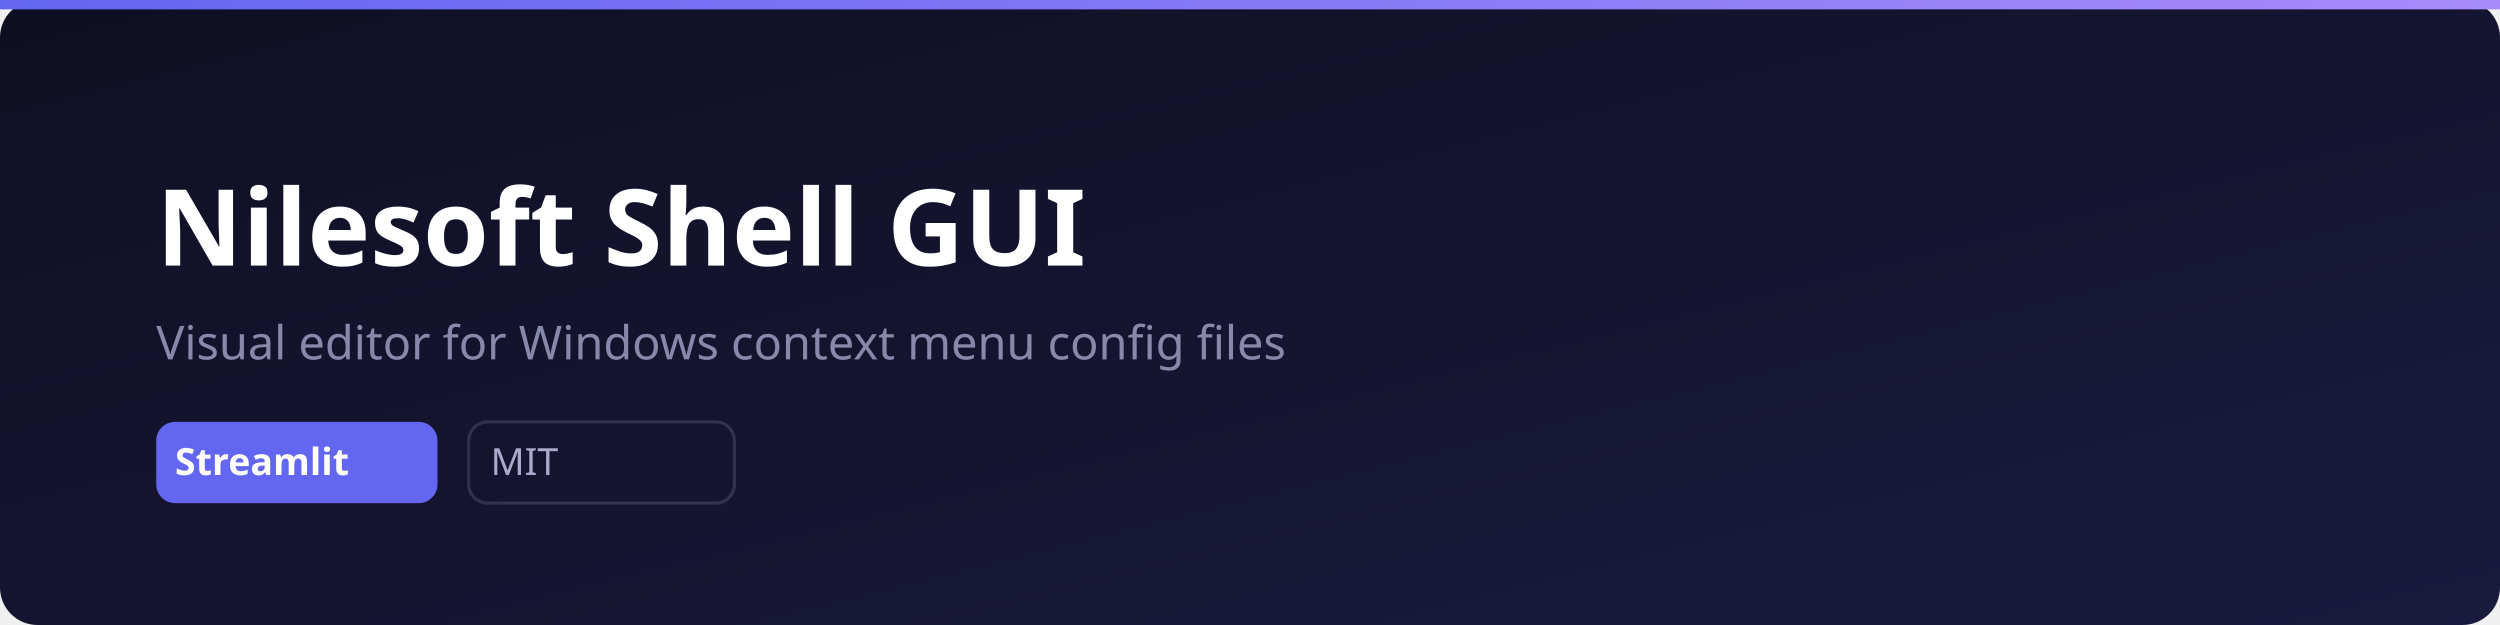
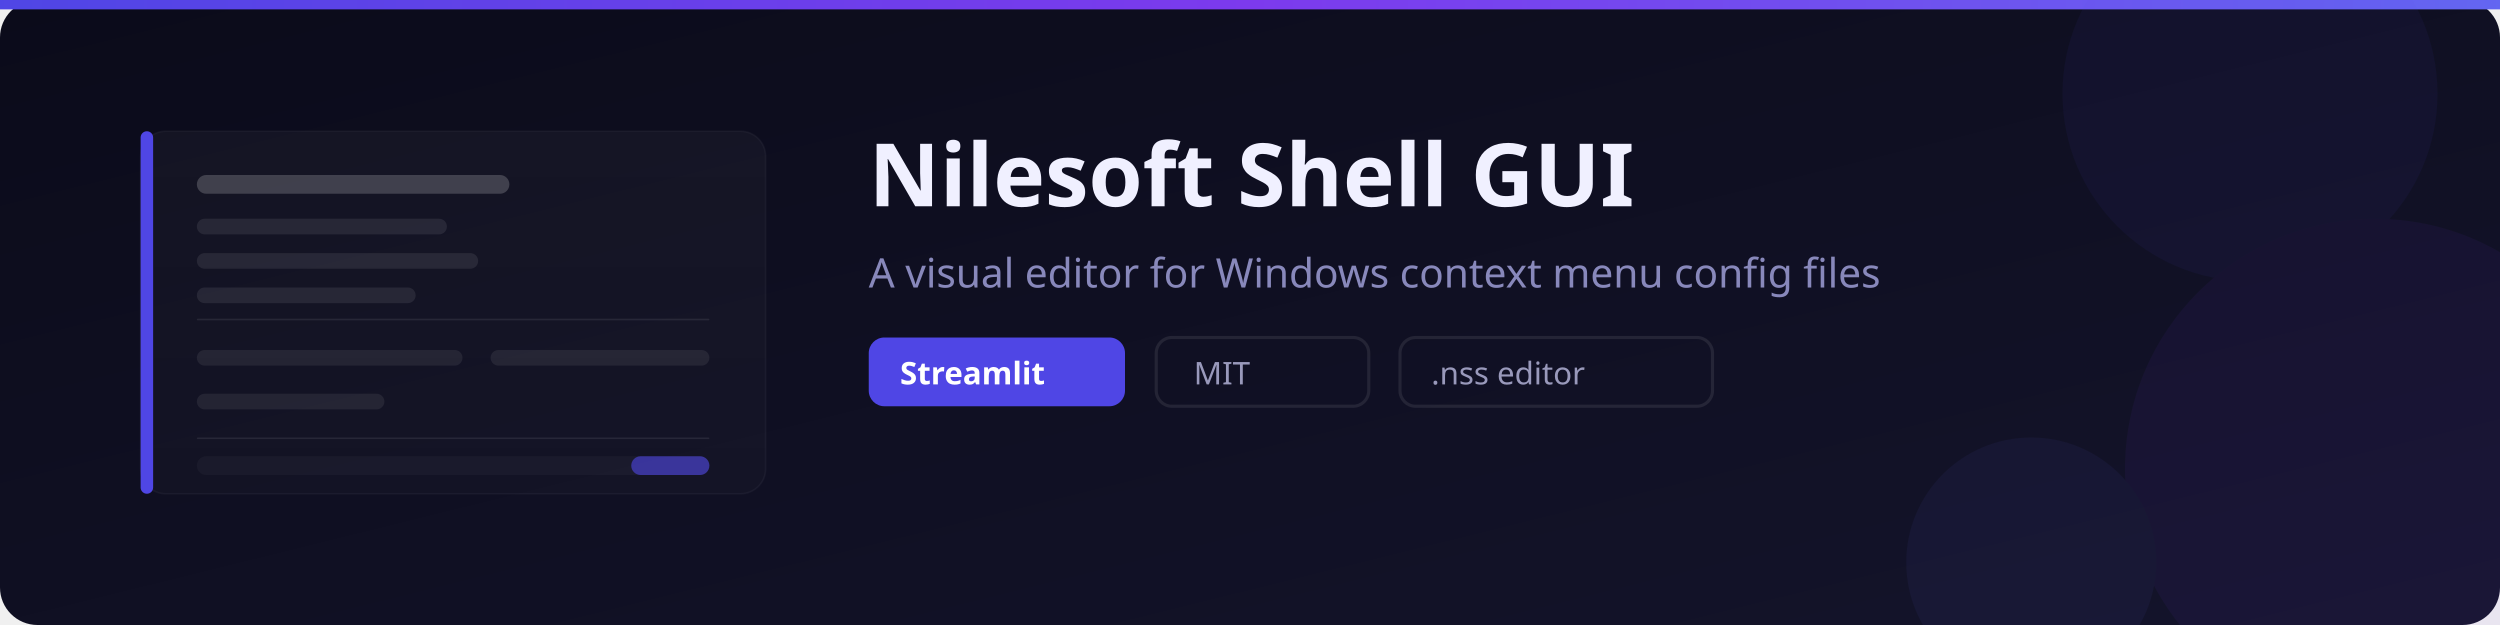
<svg xmlns="http://www.w3.org/2000/svg" viewBox="0 0 800 200" width="800" height="200">
  <defs>
    <linearGradient id="bg" x1="0" y1="0" x2="1" y2="1">
-       <stop offset="0%" stop-color="#0f0f23" />
-       <stop offset="100%" stop-color="#1a1a3e" />
+       <stop offset="0%" stop-color="#0b0b1a" />
+       <stop offset="100%" stop-color="#14142b" />
    </linearGradient>
-     <linearGradient id="accent" x1="0" y1="0" x2="1" y2="0">
-       <stop offset="0%" stop-color="#6366f1" />
-       <stop offset="100%" stop-color="#a78bfa" />
+     <linearGradient id="bar" x1="0" y1="0" x2="1" y2="0">
+       <stop offset="0%" stop-color="#4f46e5" />
+       <stop offset="50%" stop-color="#7c3aed" />
+       <stop offset="100%" stop-color="#6366f1" />
+     </linearGradient>
+     <linearGradient id="card" x1="0" y1="0" x2="0" y2="1">
+       <stop offset="0%" stop-color="#ffffff08" />
+       <stop offset="100%" stop-color="#ffffff04" />
    </linearGradient>
  </defs>
  <rect width="800" height="200" rx="12" fill="url(#bg)" />
-   <rect x="0" y="0" width="800" height="3" fill="url(#accent)" />
-   <text x="50" y="85" font-family="Segoe UI, sans-serif" font-size="34" font-weight="700" fill="#ffffff">Nilesoft Shell GUI</text>
-   <text x="50" y="115" font-family="Segoe UI, sans-serif" font-size="15" fill="#8888aa">Visual editor for Windows context menu config files</text>
-   <rect x="50" y="135" width="90" height="26" rx="6" fill="#6366f1" />
-   <text x="56" y="152" font-family="Segoe UI, sans-serif" font-size="12" font-weight="600" fill="#ffffff">Streamlit</text>
-   <rect x="150" y="135" width="85" height="26" rx="6" fill="none" stroke="#ffffff20" stroke-width="1" />
-   <text x="157" y="152" font-family="Segoe UI, sans-serif" font-size="12" fill="#aaaacc">MIT</text>
+   <rect x="0" y="0" width="800" height="3" fill="url(#bar)" />
+   <g transform="translate(45, 42)">
+     <rect x="0" y="0" width="200" height="116" rx="8" fill="url(#card)" stroke="#ffffff0a" stroke-width="0.5" />
+     <rect x="0" y="0" width="4" height="116" rx="2" fill="#4f46e5" />
+     <rect x="18" y="14" width="100" height="6" rx="3" fill="#ffffff30" />
+     <rect x="18" y="28" width="80" height="5" rx="2.5" fill="#ffffff15" />
+     <rect x="18" y="39" width="90" height="5" rx="2.5" fill="#ffffff15" />
+     <rect x="18" y="50" width="70" height="5" rx="2.5" fill="#ffffff15" />
+     <rect x="18" y="60" width="164" height="0.5" rx="0.25" fill="#ffffff15" />
+     <rect x="18" y="70" width="85" height="5" rx="2.5" fill="#ffffff12" />
+     <rect x="112" y="70" width="70" height="5" rx="2.5" fill="#ffffff12" />
+     <rect x="18" y="84" width="60" height="5" rx="2.5" fill="#ffffff12" />
+     <rect x="18" y="98" width="164" height="0.5" rx="0.25" fill="#ffffff15" />
+     <rect x="18" y="104" width="164" height="6" rx="3" fill="#ffffff08" />
+     <rect x="157" y="104" width="25" height="6" rx="3" fill="#4f46e5" opacity="0.6" />
+   </g>
+   <text x="278" y="66" font-family="Segoe UI, sans-serif" font-size="28" font-weight="700" fill="#f0f0ff">Nilesoft Shell GUI</text>
+   <text x="278" y="92" font-family="Segoe UI, sans-serif" font-size="13" fill="#8888bb">A visual editor for Windows context menu config files</text>
+   <g transform="translate(278, 108)">
+     <rect x="0" y="0" width="82" height="22" rx="5" fill="#4f46e5" />
+     <text x="10" y="15" font-family="Segoe UI, sans-serif" font-size="10" font-weight="600" fill="#fff">Streamlit</text>
+     <rect x="92" y="0" width="68" height="22" rx="5" fill="none" stroke="#ffffff15" stroke-width="1" />
+     <text x="104" y="15" font-family="Segoe UI, sans-serif" font-size="10" fill="#9999bb">MIT</text>
+     <rect x="170" y="0" width="100" height="22" rx="5" fill="none" stroke="#ffffff15" stroke-width="1" />
+     <text x="180" y="15" font-family="Segoe UI, sans-serif" font-size="10" fill="#9999bb">.nss editor</text>
+   </g>
+   <g opacity="0.06">
+     <circle cx="720" cy="30" r="60" fill="#4f46e5" />
+     <circle cx="760" cy="150" r="80" fill="#7c3aed" />
+     <circle cx="650" cy="180" r="40" fill="#6366f1" />
+   </g>
</svg>
